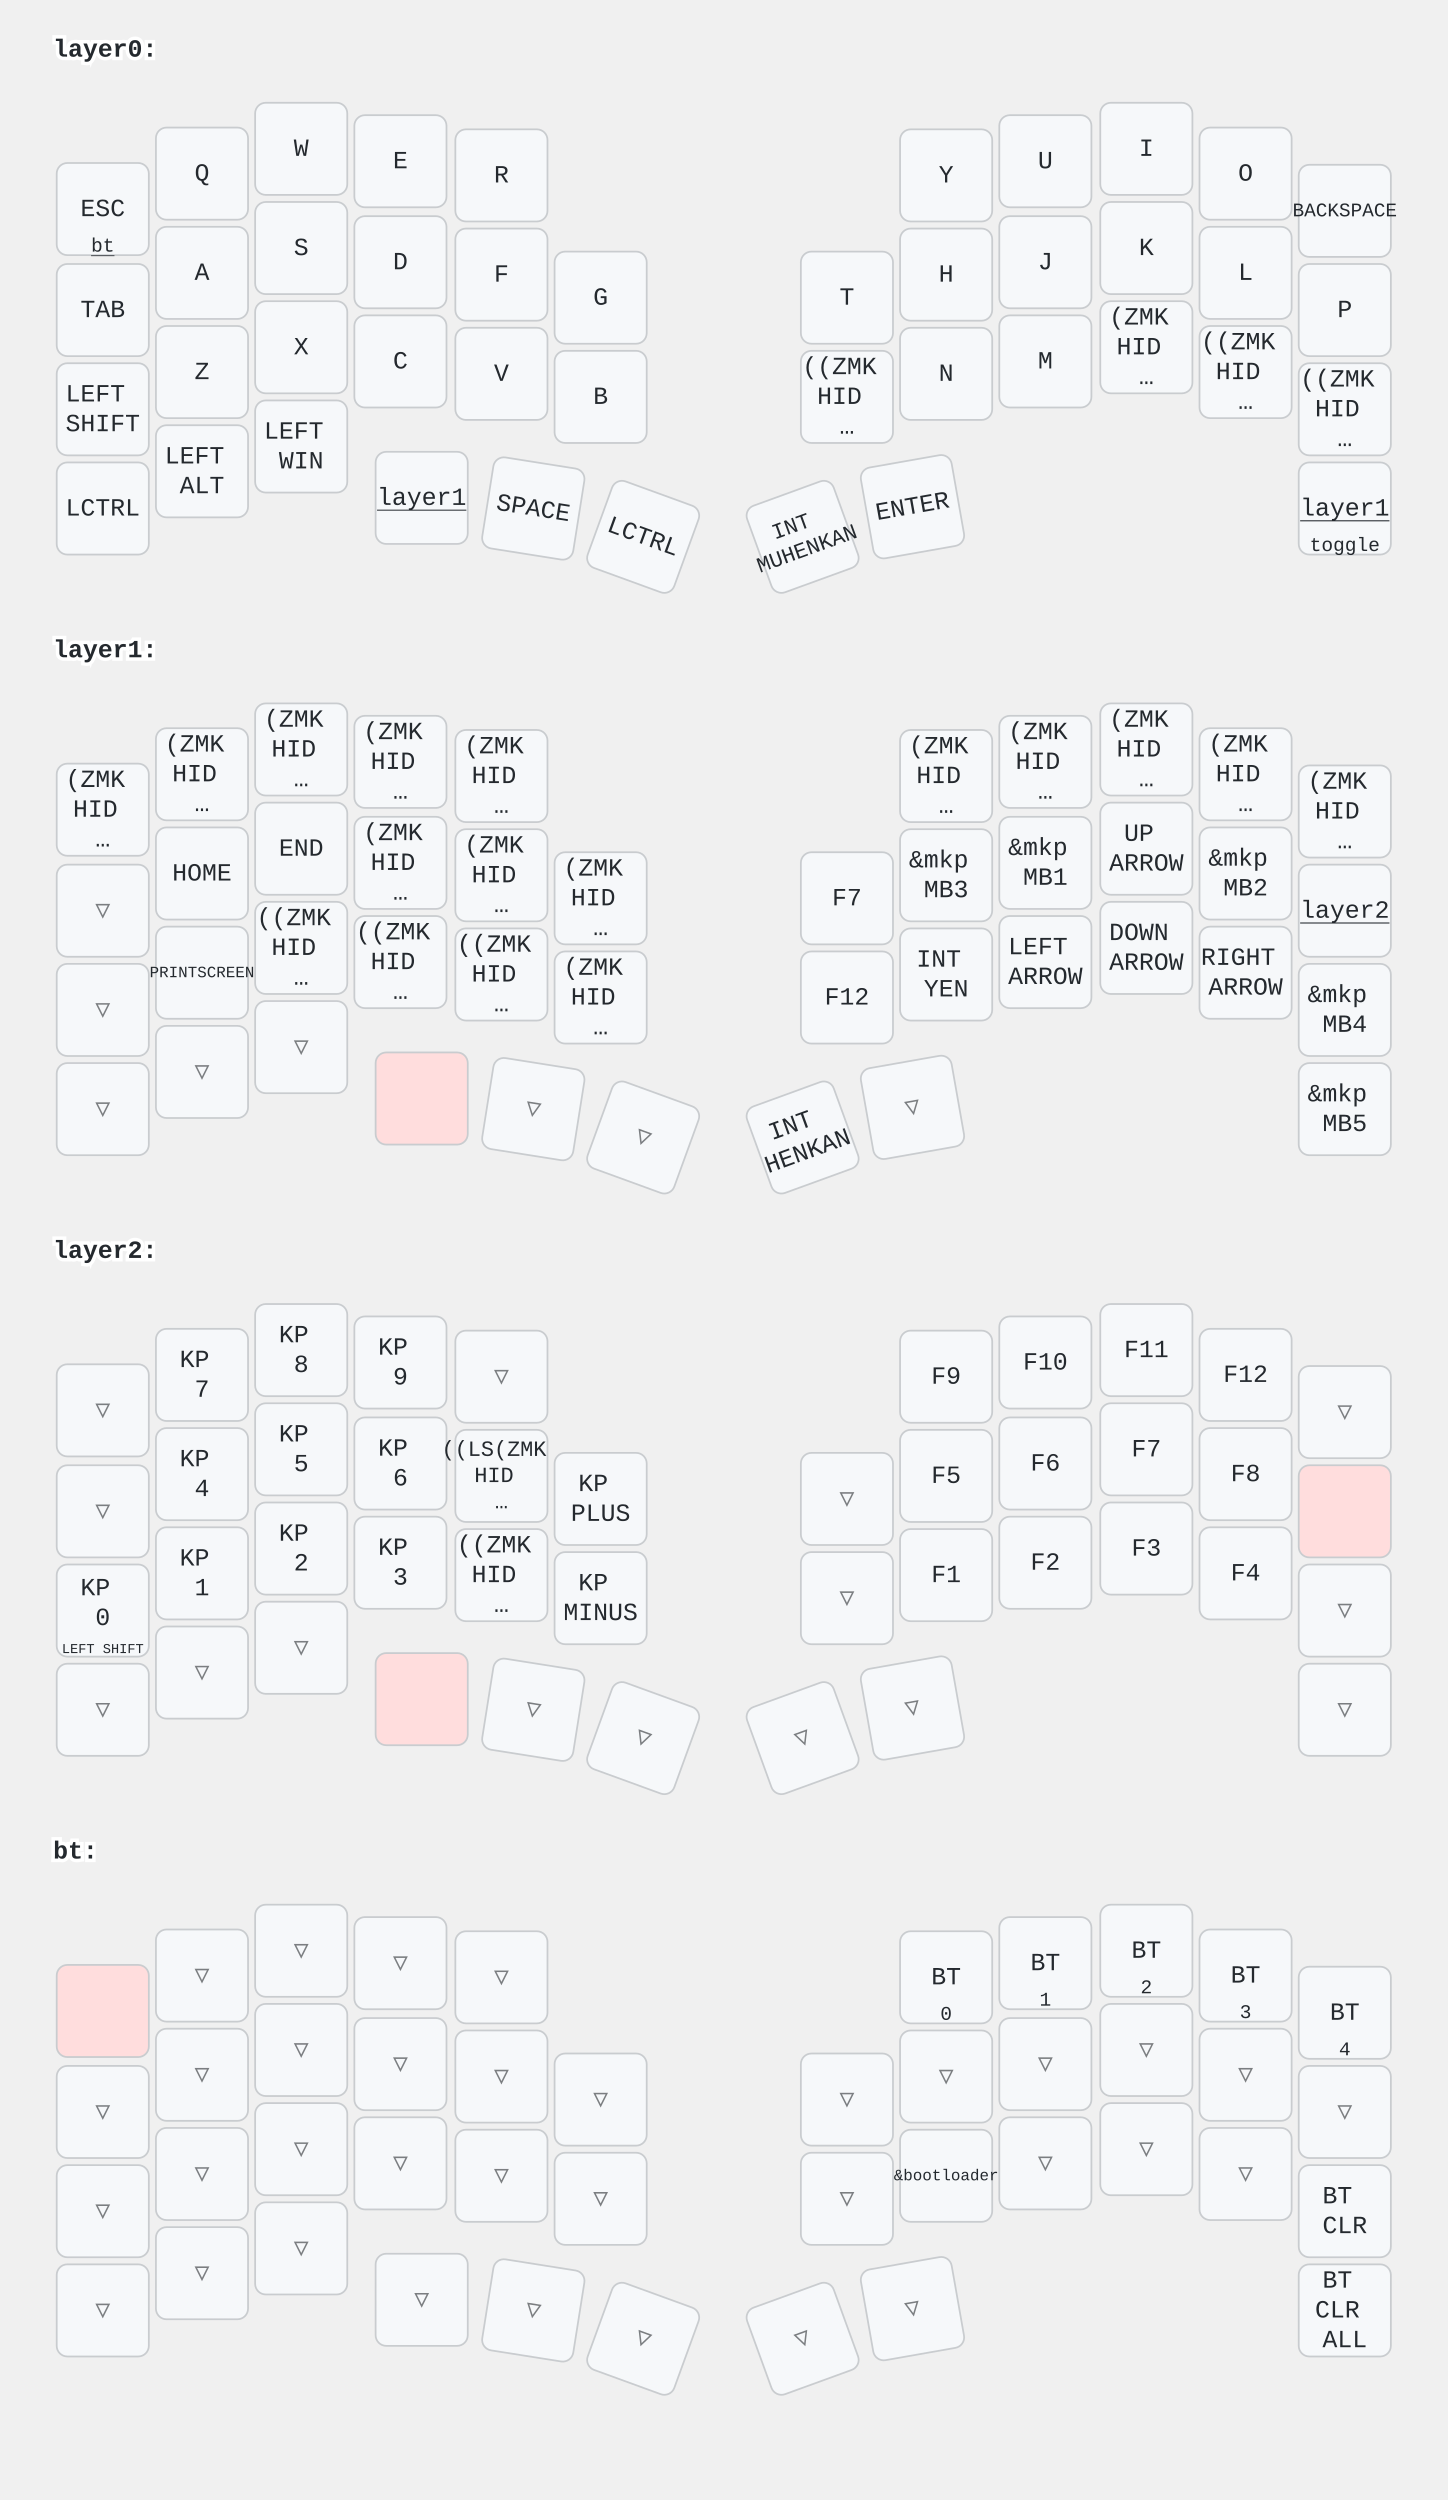
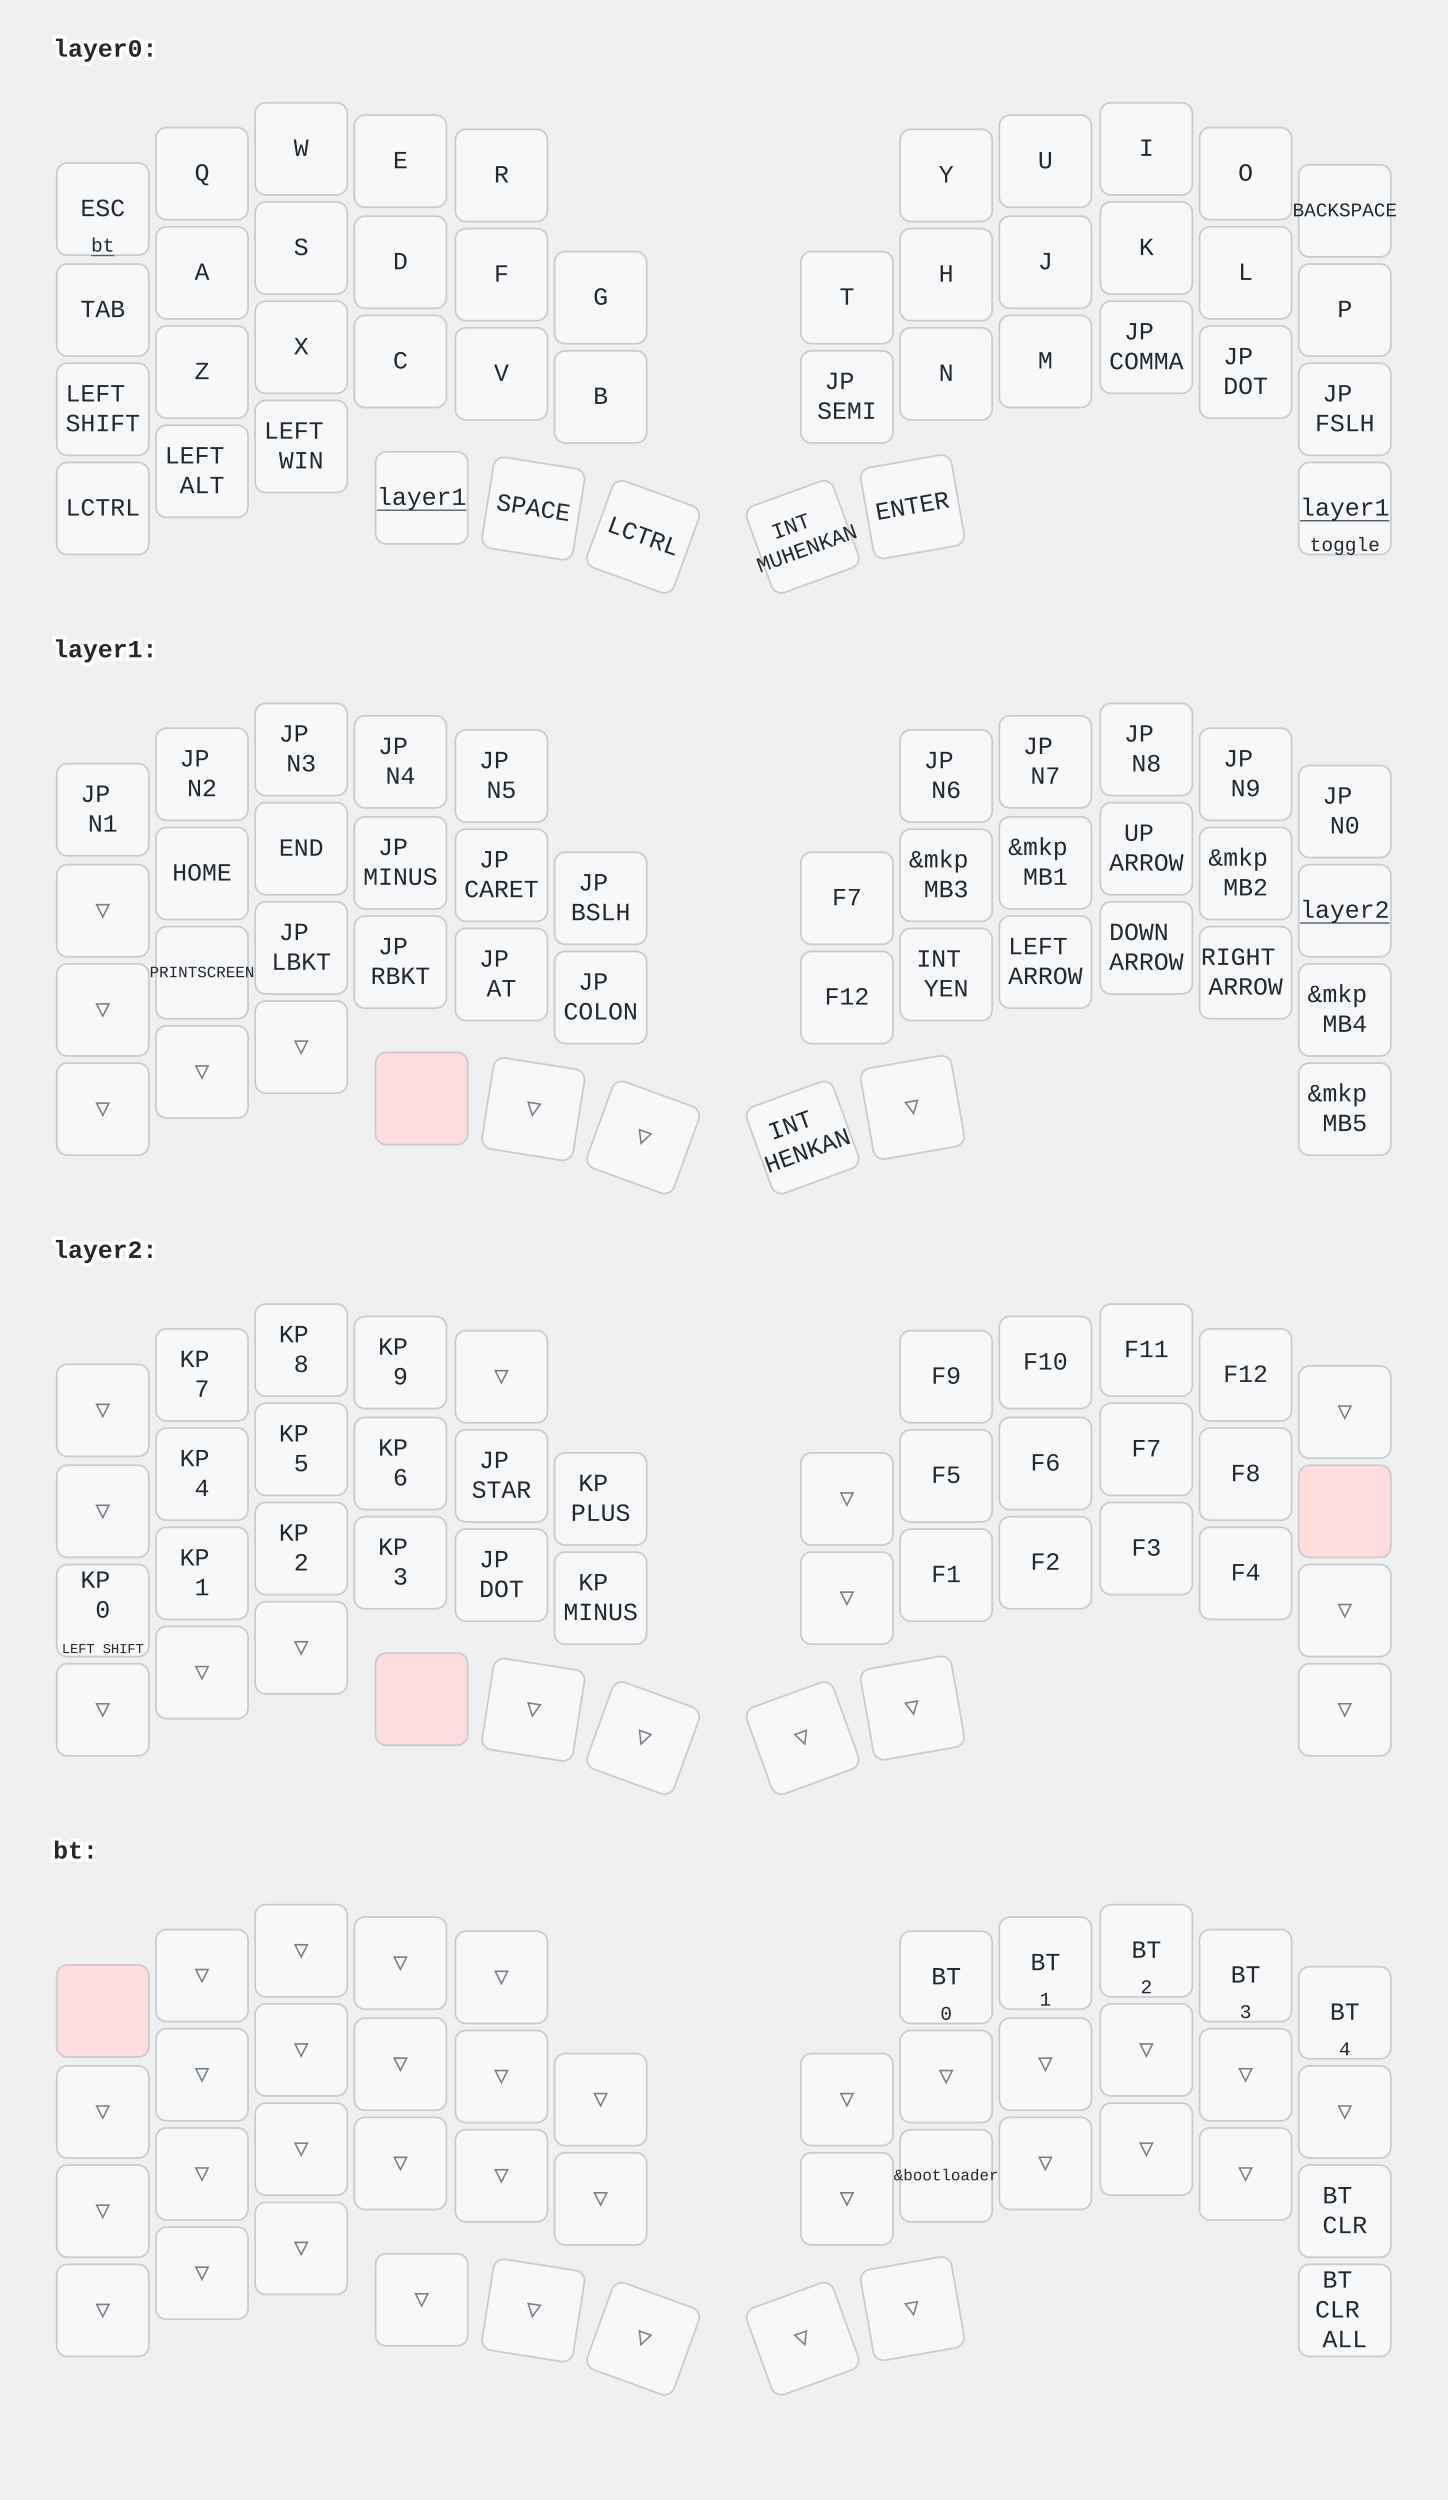
<svg xmlns="http://www.w3.org/2000/svg" width="817" height="1411" viewBox="0 0 817 1411" class="keymap">
  <style>/* inherit to force styles through use tags */
svg path {
    fill: inherit;
}

/* font and background color specifications */
svg.keymap {
    font-family: SFMono-Regular,Consolas,Liberation Mono,Menlo,monospace;
    font-size: 14px;
    font-kerning: normal;
    text-rendering: optimizeLegibility;
    fill: #24292e;
}

/* default key styling */
rect.key {
    fill: #f6f8fa;
}

rect.key, rect.combo {
    stroke: #c9cccf;
    stroke-width: 1;
}

/* default key side styling, only used is draw_key_sides is set */
rect.side {
    filter: brightness(90%);
}

/* color accent for combo boxes */
rect.combo, rect.combo-separate {
    fill: #cdf;
}

/* color accent for held keys */
rect.held, rect.combo.held {
    fill: #fdd;
}

/* color accent for ghost (optional) keys */
rect.ghost, rect.combo.ghost {
    stroke-dasharray: 4, 4;
    stroke-width: 2;
}

text {
    text-anchor: middle;
    dominant-baseline: middle;
}

/* styling for layer labels */
text.label {
    font-weight: bold;
    text-anchor: start;
    stroke: white;
    stroke-width: 4;
    paint-order: stroke;
}

/* styling for optional footer */
text.footer {
    text-anchor: end;
    dominant-baseline: auto;
    stroke: white;
    stroke-width: 4;
    paint-order: stroke;
}

/* styling for combo tap, and key non-tap label text */
- text.combo, text.hold, text.shifted, text.left, text.right, text.tl, text.tr, text.bl, text.br {
+ text.combo, text.hold, text.shifted, text.left, text.right {
    font-size: 11px;
}

- text.hold, text.bl, text.br {
+ text.hold {
    text-anchor: middle;
    dominant-baseline: auto;
}

- text.shifted, text.tl, text.tr {
+ text.shifted {
    text-anchor: middle;
    dominant-baseline: hanging;
}

- text.left, text.tl, text.bl {
+ text.left {
    text-anchor: start;
}

- text.right, text.tr, text.br {
+ text.right {
    text-anchor: end;
}

text.layer-activator {
    text-decoration: underline;
}

/* styling for hold/shifted label text in combo box */
text.combo.hold, text.combo.shifted, text.combo.left, text.combo.right {
    font-size: 8px;
}

/* lighter symbol for transparent keys */
text.trans {
    fill: #7b7e81;
}

/* styling for combo dendrons */
path.combo {
    stroke-width: 1;
    stroke: gray;
    fill: none;
}

/* Start Tabler Icons Cleanup */
/* cannot use height/width with glyphs */
.icon-tabler &gt; path {
    fill: inherit;
    stroke: inherit;
    stroke-width: 2;
}
/* hide tabler's default box */
.icon-tabler &gt; path[stroke="none"][fill="none"] {
    visibility: hidden;
}
/* End Tabler Icons Cleanup */
</style>
  <g transform="translate(30, 0)" class="layer-layer0">
    <text x="0" y="28" class="label" id="layer0">layer0:</text>
    <g transform="translate(0, 56)">
      <g transform="translate(28, 62)" class="key keypos-0">
        <rect rx="6" ry="6" x="-26" y="-26" width="52" height="52" class="key" />
        <text x="0" y="0" class="key tap">ESC</text>
        <a href="#bt">
          <text x="0" y="24" class="key hold layer-activator">bt</text>
        </a>
      </g>
      <g transform="translate(84, 42)" class="key keypos-1">
        <rect rx="6" ry="6" x="-26" y="-26" width="52" height="52" class="key" />
        <text x="0" y="0" class="key tap">Q</text>
      </g>
      <g transform="translate(140, 28)" class="key keypos-2">
        <rect rx="6" ry="6" x="-26" y="-26" width="52" height="52" class="key" />
        <text x="0" y="0" class="key tap">W</text>
      </g>
      <g transform="translate(196, 35)" class="key keypos-3">
        <rect rx="6" ry="6" x="-26" y="-26" width="52" height="52" class="key" />
        <text x="0" y="0" class="key tap">E</text>
      </g>
      <g transform="translate(253, 43)" class="key keypos-4">
        <rect rx="6" ry="6" x="-26" y="-26" width="52" height="52" class="key" />
        <text x="0" y="0" class="key tap">R</text>
      </g>
      <g transform="translate(504, 43)" class="key keypos-5">
        <rect rx="6" ry="6" x="-26" y="-26" width="52" height="52" class="key" />
        <text x="0" y="0" class="key tap">Y</text>
      </g>
      <g transform="translate(560, 35)" class="key keypos-6">
        <rect rx="6" ry="6" x="-26" y="-26" width="52" height="52" class="key" />
        <text x="0" y="0" class="key tap">U</text>
      </g>
      <g transform="translate(617, 28)" class="key keypos-7">
        <rect rx="6" ry="6" x="-26" y="-26" width="52" height="52" class="key" />
        <text x="0" y="0" class="key tap">I</text>
      </g>
      <g transform="translate(673, 42)" class="key keypos-8">
        <rect rx="6" ry="6" x="-26" y="-26" width="52" height="52" class="key" />
        <text x="0" y="0" class="key tap">O</text>
      </g>
      <g transform="translate(729, 63)" class="key keypos-9">
        <rect rx="6" ry="6" x="-26" y="-26" width="52" height="52" class="key" />
        <text x="0" y="0" class="key tap">
          <tspan style="font-size: 78%">BACKSPACE</tspan>
        </text>
      </g>
      <g transform="translate(28, 119)" class="key keypos-10">
        <rect rx="6" ry="6" x="-26" y="-26" width="52" height="52" class="key" />
        <text x="0" y="0" class="key tap">TAB</text>
      </g>
      <g transform="translate(84, 98)" class="key keypos-11">
        <rect rx="6" ry="6" x="-26" y="-26" width="52" height="52" class="key" />
        <text x="0" y="0" class="key tap">A</text>
      </g>
      <g transform="translate(140, 84)" class="key keypos-12">
        <rect rx="6" ry="6" x="-26" y="-26" width="52" height="52" class="key" />
        <text x="0" y="0" class="key tap">S</text>
      </g>
      <g transform="translate(196, 92)" class="key keypos-13">
        <rect rx="6" ry="6" x="-26" y="-26" width="52" height="52" class="key" />
        <text x="0" y="0" class="key tap">D</text>
      </g>
      <g transform="translate(253, 99)" class="key keypos-14">
        <rect rx="6" ry="6" x="-26" y="-26" width="52" height="52" class="key" />
        <text x="0" y="0" class="key tap">F</text>
      </g>
      <g transform="translate(309, 112)" class="key keypos-15">
        <rect rx="6" ry="6" x="-26" y="-26" width="52" height="52" class="key" />
        <text x="0" y="0" class="key tap">G</text>
      </g>
      <g transform="translate(448, 112)" class="key keypos-16">
        <rect rx="6" ry="6" x="-26" y="-26" width="52" height="52" class="key" />
        <text x="0" y="0" class="key tap">T</text>
      </g>
      <g transform="translate(504, 99)" class="key keypos-17">
        <rect rx="6" ry="6" x="-26" y="-26" width="52" height="52" class="key" />
        <text x="0" y="0" class="key tap">H</text>
      </g>
      <g transform="translate(560, 92)" class="key keypos-18">
        <rect rx="6" ry="6" x="-26" y="-26" width="52" height="52" class="key" />
        <text x="0" y="0" class="key tap">J</text>
      </g>
      <g transform="translate(617, 84)" class="key keypos-19">
        <rect rx="6" ry="6" x="-26" y="-26" width="52" height="52" class="key" />
        <text x="0" y="0" class="key tap">K</text>
      </g>
      <g transform="translate(673, 98)" class="key keypos-20">
        <rect rx="6" ry="6" x="-26" y="-26" width="52" height="52" class="key" />
        <text x="0" y="0" class="key tap">L</text>
      </g>
      <g transform="translate(729, 119)" class="key keypos-21">
        <rect rx="6" ry="6" x="-26" y="-26" width="52" height="52" class="key" />
        <text x="0" y="0" class="key tap">P</text>
      </g>
      <g transform="translate(28, 175)" class="key keypos-22">
        <rect rx="6" ry="6" x="-26" y="-26" width="52" height="52" class="key" />
        <text x="0" y="0" class="key tap">
          <tspan x="0" dy="-0.6em">LEFT</tspan>
          <tspan x="0" dy="1.2em">SHIFT</tspan>
        </text>
      </g>
      <g transform="translate(84, 154)" class="key keypos-23">
        <rect rx="6" ry="6" x="-26" y="-26" width="52" height="52" class="key" />
        <text x="0" y="0" class="key tap">Z</text>
      </g>
      <g transform="translate(140, 140)" class="key keypos-24">
        <rect rx="6" ry="6" x="-26" y="-26" width="52" height="52" class="key" />
        <text x="0" y="0" class="key tap">X</text>
      </g>
      <g transform="translate(196, 148)" class="key keypos-25">
        <rect rx="6" ry="6" x="-26" y="-26" width="52" height="52" class="key" />
        <text x="0" y="0" class="key tap">C</text>
      </g>
      <g transform="translate(253, 155)" class="key keypos-26">
        <rect rx="6" ry="6" x="-26" y="-26" width="52" height="52" class="key" />
        <text x="0" y="0" class="key tap">V</text>
      </g>
      <g transform="translate(309, 168)" class="key keypos-27">
        <rect rx="6" ry="6" x="-26" y="-26" width="52" height="52" class="key" />
        <text x="0" y="0" class="key tap">B</text>
      </g>
      <g transform="translate(448, 168)" class="key keypos-28">
        <rect rx="6" ry="6" x="-26" y="-26" width="52" height="52" class="key" />
        <text x="0" y="0" class="key tap">
-           <tspan x="0" dy="-1.2em">((ZMK</tspan>
-           <tspan x="0" dy="1.2em">HID</tspan>
-           <tspan x="0" dy="1.2em">…</tspan>
+           <tspan x="0" dy="-0.6em">JP</tspan>
+           <tspan x="0" dy="1.2em">SEMI</tspan>
        </text>
      </g>
      <g transform="translate(504, 155)" class="key keypos-29">
        <rect rx="6" ry="6" x="-26" y="-26" width="52" height="52" class="key" />
        <text x="0" y="0" class="key tap">N</text>
      </g>
      <g transform="translate(560, 148)" class="key keypos-30">
        <rect rx="6" ry="6" x="-26" y="-26" width="52" height="52" class="key" />
        <text x="0" y="0" class="key tap">M</text>
      </g>
      <g transform="translate(617, 140)" class="key keypos-31">
        <rect rx="6" ry="6" x="-26" y="-26" width="52" height="52" class="key" />
        <text x="0" y="0" class="key tap">
-           <tspan x="0" dy="-1.2em">(ZMK</tspan>
-           <tspan x="0" dy="1.2em">HID</tspan>
-           <tspan x="0" dy="1.2em">…</tspan>
+           <tspan x="0" dy="-0.6em">JP</tspan>
+           <tspan x="0" dy="1.2em">COMMA</tspan>
        </text>
      </g>
      <g transform="translate(673, 154)" class="key keypos-32">
        <rect rx="6" ry="6" x="-26" y="-26" width="52" height="52" class="key" />
        <text x="0" y="0" class="key tap">
-           <tspan x="0" dy="-1.2em">((ZMK</tspan>
-           <tspan x="0" dy="1.2em">HID</tspan>
-           <tspan x="0" dy="1.2em">…</tspan>
+           <tspan x="0" dy="-0.6em">JP</tspan>
+           <tspan x="0" dy="1.2em">DOT</tspan>
        </text>
      </g>
      <g transform="translate(729, 175)" class="key keypos-33">
        <rect rx="6" ry="6" x="-26" y="-26" width="52" height="52" class="key" />
        <text x="0" y="0" class="key tap">
-           <tspan x="0" dy="-1.2em">((ZMK</tspan>
-           <tspan x="0" dy="1.2em">HID</tspan>
-           <tspan x="0" dy="1.2em">…</tspan>
+           <tspan x="0" dy="-0.6em">JP</tspan>
+           <tspan x="0" dy="1.2em">FSLH</tspan>
        </text>
      </g>
      <g transform="translate(28, 231)" class="key keypos-34">
        <rect rx="6" ry="6" x="-26" y="-26" width="52" height="52" class="key" />
        <text x="0" y="0" class="key tap">LCTRL</text>
      </g>
      <g transform="translate(84, 210)" class="key keypos-35">
        <rect rx="6" ry="6" x="-26" y="-26" width="52" height="52" class="key" />
        <text x="0" y="0" class="key tap">
          <tspan x="0" dy="-0.6em">LEFT</tspan>
          <tspan x="0" dy="1.2em">ALT</tspan>
        </text>
      </g>
      <g transform="translate(140, 196)" class="key keypos-36">
        <rect rx="6" ry="6" x="-26" y="-26" width="52" height="52" class="key" />
        <text x="0" y="0" class="key tap">
          <tspan x="0" dy="-0.6em">LEFT</tspan>
          <tspan x="0" dy="1.2em">WIN</tspan>
        </text>
      </g>
      <g transform="translate(208, 225)" class="key keypos-37">
        <rect rx="6" ry="6" x="-26" y="-26" width="52" height="52" class="key" />
        <a href="#layer1">
          <text x="0" y="0" class="key tap layer-activator">layer1</text>
        </a>
      </g>
      <g transform="translate(271, 231) rotate(9.0)" class="key keypos-38">
        <rect rx="6" ry="6" x="-26" y="-26" width="52" height="52" class="key" />
        <text x="0" y="0" class="key tap">SPACE</text>
      </g>
      <g transform="translate(333, 247) rotate(20.0)" class="key keypos-39">
        <rect rx="6" ry="6" x="-26" y="-26" width="52" height="52" class="key" />
        <text x="0" y="0" class="key tap">LCTRL</text>
      </g>
      <g transform="translate(423, 247) rotate(-20.0)" class="key keypos-40">
        <rect rx="6" ry="6" x="-26" y="-26" width="52" height="52" class="key" />
        <text x="0" y="0" class="key tap">
          <tspan x="0" dy="-0.6em" style="font-size: 88%">INT</tspan>
          <tspan x="0" dy="1.2em" style="font-size: 88%">MUHENKAN</tspan>
        </text>
      </g>
      <g transform="translate(485, 230) rotate(-10.0)" class="key keypos-41">
        <rect rx="6" ry="6" x="-26" y="-26" width="52" height="52" class="key" />
        <text x="0" y="0" class="key tap">ENTER</text>
      </g>
      <g transform="translate(729, 231)" class="key keypos-42">
        <rect rx="6" ry="6" x="-26" y="-26" width="52" height="52" class="key" />
        <a href="#layer1">
          <text x="0" y="0" class="key tap layer-activator">layer1</text>
        </a>
        <text x="0" y="24" class="key hold">toggle</text>
      </g>
    </g>
  </g>
  <g transform="translate(30, 339)" class="layer-layer1">
    <text x="0" y="28" class="label" id="layer1">layer1:</text>
    <g transform="translate(0, 56)">
      <g transform="translate(28, 62)" class="key keypos-0">
        <rect rx="6" ry="6" x="-26" y="-26" width="52" height="52" class="key" />
        <text x="0" y="0" class="key tap">
-           <tspan x="0" dy="-1.2em">(ZMK</tspan>
-           <tspan x="0" dy="1.2em">HID</tspan>
-           <tspan x="0" dy="1.2em">…</tspan>
+           <tspan x="0" dy="-0.6em">JP</tspan>
+           <tspan x="0" dy="1.2em">N1</tspan>
        </text>
      </g>
      <g transform="translate(84, 42)" class="key keypos-1">
        <rect rx="6" ry="6" x="-26" y="-26" width="52" height="52" class="key" />
        <text x="0" y="0" class="key tap">
-           <tspan x="0" dy="-1.2em">(ZMK</tspan>
-           <tspan x="0" dy="1.2em">HID</tspan>
-           <tspan x="0" dy="1.2em">…</tspan>
+           <tspan x="0" dy="-0.6em">JP</tspan>
+           <tspan x="0" dy="1.2em">N2</tspan>
        </text>
      </g>
      <g transform="translate(140, 28)" class="key keypos-2">
        <rect rx="6" ry="6" x="-26" y="-26" width="52" height="52" class="key" />
        <text x="0" y="0" class="key tap">
-           <tspan x="0" dy="-1.2em">(ZMK</tspan>
-           <tspan x="0" dy="1.2em">HID</tspan>
-           <tspan x="0" dy="1.2em">…</tspan>
+           <tspan x="0" dy="-0.6em">JP</tspan>
+           <tspan x="0" dy="1.2em">N3</tspan>
        </text>
      </g>
      <g transform="translate(196, 35)" class="key keypos-3">
        <rect rx="6" ry="6" x="-26" y="-26" width="52" height="52" class="key" />
        <text x="0" y="0" class="key tap">
-           <tspan x="0" dy="-1.2em">(ZMK</tspan>
-           <tspan x="0" dy="1.2em">HID</tspan>
-           <tspan x="0" dy="1.2em">…</tspan>
+           <tspan x="0" dy="-0.6em">JP</tspan>
+           <tspan x="0" dy="1.2em">N4</tspan>
        </text>
      </g>
      <g transform="translate(253, 43)" class="key keypos-4">
        <rect rx="6" ry="6" x="-26" y="-26" width="52" height="52" class="key" />
        <text x="0" y="0" class="key tap">
-           <tspan x="0" dy="-1.2em">(ZMK</tspan>
-           <tspan x="0" dy="1.2em">HID</tspan>
-           <tspan x="0" dy="1.2em">…</tspan>
+           <tspan x="0" dy="-0.6em">JP</tspan>
+           <tspan x="0" dy="1.2em">N5</tspan>
        </text>
      </g>
      <g transform="translate(504, 43)" class="key keypos-5">
        <rect rx="6" ry="6" x="-26" y="-26" width="52" height="52" class="key" />
        <text x="0" y="0" class="key tap">
-           <tspan x="0" dy="-1.2em">(ZMK</tspan>
-           <tspan x="0" dy="1.2em">HID</tspan>
-           <tspan x="0" dy="1.2em">…</tspan>
+           <tspan x="0" dy="-0.6em">JP</tspan>
+           <tspan x="0" dy="1.2em">N6</tspan>
        </text>
      </g>
      <g transform="translate(560, 35)" class="key keypos-6">
        <rect rx="6" ry="6" x="-26" y="-26" width="52" height="52" class="key" />
        <text x="0" y="0" class="key tap">
-           <tspan x="0" dy="-1.2em">(ZMK</tspan>
-           <tspan x="0" dy="1.2em">HID</tspan>
-           <tspan x="0" dy="1.2em">…</tspan>
+           <tspan x="0" dy="-0.6em">JP</tspan>
+           <tspan x="0" dy="1.2em">N7</tspan>
        </text>
      </g>
      <g transform="translate(617, 28)" class="key keypos-7">
        <rect rx="6" ry="6" x="-26" y="-26" width="52" height="52" class="key" />
        <text x="0" y="0" class="key tap">
-           <tspan x="0" dy="-1.2em">(ZMK</tspan>
-           <tspan x="0" dy="1.2em">HID</tspan>
-           <tspan x="0" dy="1.2em">…</tspan>
+           <tspan x="0" dy="-0.6em">JP</tspan>
+           <tspan x="0" dy="1.2em">N8</tspan>
        </text>
      </g>
      <g transform="translate(673, 42)" class="key keypos-8">
        <rect rx="6" ry="6" x="-26" y="-26" width="52" height="52" class="key" />
        <text x="0" y="0" class="key tap">
-           <tspan x="0" dy="-1.2em">(ZMK</tspan>
-           <tspan x="0" dy="1.2em">HID</tspan>
-           <tspan x="0" dy="1.2em">…</tspan>
+           <tspan x="0" dy="-0.6em">JP</tspan>
+           <tspan x="0" dy="1.2em">N9</tspan>
        </text>
      </g>
      <g transform="translate(729, 63)" class="key keypos-9">
        <rect rx="6" ry="6" x="-26" y="-26" width="52" height="52" class="key" />
        <text x="0" y="0" class="key tap">
-           <tspan x="0" dy="-1.2em">(ZMK</tspan>
-           <tspan x="0" dy="1.2em">HID</tspan>
-           <tspan x="0" dy="1.2em">…</tspan>
+           <tspan x="0" dy="-0.6em">JP</tspan>
+           <tspan x="0" dy="1.2em">N0</tspan>
        </text>
      </g>
      <g transform="translate(28, 119)" class="key trans keypos-10">
        <rect rx="6" ry="6" x="-26" y="-26" width="52" height="52" class="key trans" />
        <text x="0" y="0" class="key trans tap">▽</text>
      </g>
      <g transform="translate(84, 98)" class="key keypos-11">
        <rect rx="6" ry="6" x="-26" y="-26" width="52" height="52" class="key" />
        <text x="0" y="0" class="key tap">HOME</text>
      </g>
      <g transform="translate(140, 84)" class="key keypos-12">
        <rect rx="6" ry="6" x="-26" y="-26" width="52" height="52" class="key" />
        <text x="0" y="0" class="key tap">END</text>
      </g>
      <g transform="translate(196, 92)" class="key keypos-13">
        <rect rx="6" ry="6" x="-26" y="-26" width="52" height="52" class="key" />
        <text x="0" y="0" class="key tap">
-           <tspan x="0" dy="-1.2em">(ZMK</tspan>
-           <tspan x="0" dy="1.2em">HID</tspan>
-           <tspan x="0" dy="1.2em">…</tspan>
+           <tspan x="0" dy="-0.6em">JP</tspan>
+           <tspan x="0" dy="1.2em">MINUS</tspan>
        </text>
      </g>
      <g transform="translate(253, 99)" class="key keypos-14">
        <rect rx="6" ry="6" x="-26" y="-26" width="52" height="52" class="key" />
        <text x="0" y="0" class="key tap">
-           <tspan x="0" dy="-1.2em">(ZMK</tspan>
-           <tspan x="0" dy="1.2em">HID</tspan>
-           <tspan x="0" dy="1.2em">…</tspan>
+           <tspan x="0" dy="-0.6em">JP</tspan>
+           <tspan x="0" dy="1.2em">CARET</tspan>
        </text>
      </g>
      <g transform="translate(309, 112)" class="key keypos-15">
        <rect rx="6" ry="6" x="-26" y="-26" width="52" height="52" class="key" />
        <text x="0" y="0" class="key tap">
-           <tspan x="0" dy="-1.2em">(ZMK</tspan>
-           <tspan x="0" dy="1.2em">HID</tspan>
-           <tspan x="0" dy="1.2em">…</tspan>
+           <tspan x="0" dy="-0.6em">JP</tspan>
+           <tspan x="0" dy="1.2em">BSLH</tspan>
        </text>
      </g>
      <g transform="translate(448, 112)" class="key keypos-16">
        <rect rx="6" ry="6" x="-26" y="-26" width="52" height="52" class="key" />
        <text x="0" y="0" class="key tap">F7</text>
      </g>
      <g transform="translate(504, 99)" class="key keypos-17">
        <rect rx="6" ry="6" x="-26" y="-26" width="52" height="52" class="key" />
        <text x="0" y="0" class="key tap">
          <tspan x="0" dy="-0.6em">&amp;mkp</tspan>
          <tspan x="0" dy="1.2em">MB3</tspan>
        </text>
      </g>
      <g transform="translate(560, 92)" class="key keypos-18">
        <rect rx="6" ry="6" x="-26" y="-26" width="52" height="52" class="key" />
        <text x="0" y="0" class="key tap">
          <tspan x="0" dy="-0.6em">&amp;mkp</tspan>
          <tspan x="0" dy="1.2em">MB1</tspan>
        </text>
      </g>
      <g transform="translate(617, 84)" class="key keypos-19">
        <rect rx="6" ry="6" x="-26" y="-26" width="52" height="52" class="key" />
        <text x="0" y="0" class="key tap">
          <tspan x="0" dy="-0.6em">UP</tspan>
          <tspan x="0" dy="1.2em">ARROW</tspan>
        </text>
      </g>
      <g transform="translate(673, 98)" class="key keypos-20">
        <rect rx="6" ry="6" x="-26" y="-26" width="52" height="52" class="key" />
        <text x="0" y="0" class="key tap">
          <tspan x="0" dy="-0.6em">&amp;mkp</tspan>
          <tspan x="0" dy="1.2em">MB2</tspan>
        </text>
      </g>
      <g transform="translate(729, 119)" class="key keypos-21">
        <rect rx="6" ry="6" x="-26" y="-26" width="52" height="52" class="key" />
        <a href="#layer2">
          <text x="0" y="0" class="key tap layer-activator">layer2</text>
        </a>
      </g>
      <g transform="translate(28, 175)" class="key trans keypos-22">
        <rect rx="6" ry="6" x="-26" y="-26" width="52" height="52" class="key trans" />
        <text x="0" y="0" class="key trans tap">▽</text>
      </g>
      <g transform="translate(84, 154)" class="key keypos-23">
        <rect rx="6" ry="6" x="-26" y="-26" width="52" height="52" class="key" />
        <text x="0" y="0" class="key tap">
          <tspan style="font-size: 64%">PRINTSCREEN</tspan>
        </text>
      </g>
      <g transform="translate(140, 140)" class="key keypos-24">
        <rect rx="6" ry="6" x="-26" y="-26" width="52" height="52" class="key" />
        <text x="0" y="0" class="key tap">
-           <tspan x="0" dy="-1.2em">((ZMK</tspan>
-           <tspan x="0" dy="1.2em">HID</tspan>
-           <tspan x="0" dy="1.2em">…</tspan>
+           <tspan x="0" dy="-0.6em">JP</tspan>
+           <tspan x="0" dy="1.2em">LBKT</tspan>
        </text>
      </g>
      <g transform="translate(196, 148)" class="key keypos-25">
        <rect rx="6" ry="6" x="-26" y="-26" width="52" height="52" class="key" />
        <text x="0" y="0" class="key tap">
-           <tspan x="0" dy="-1.2em">((ZMK</tspan>
-           <tspan x="0" dy="1.2em">HID</tspan>
-           <tspan x="0" dy="1.2em">…</tspan>
+           <tspan x="0" dy="-0.6em">JP</tspan>
+           <tspan x="0" dy="1.2em">RBKT</tspan>
        </text>
      </g>
      <g transform="translate(253, 155)" class="key keypos-26">
        <rect rx="6" ry="6" x="-26" y="-26" width="52" height="52" class="key" />
        <text x="0" y="0" class="key tap">
-           <tspan x="0" dy="-1.2em">((ZMK</tspan>
-           <tspan x="0" dy="1.2em">HID</tspan>
-           <tspan x="0" dy="1.2em">…</tspan>
+           <tspan x="0" dy="-0.6em">JP</tspan>
+           <tspan x="0" dy="1.2em">AT</tspan>
        </text>
      </g>
      <g transform="translate(309, 168)" class="key keypos-27">
        <rect rx="6" ry="6" x="-26" y="-26" width="52" height="52" class="key" />
        <text x="0" y="0" class="key tap">
-           <tspan x="0" dy="-1.2em">(ZMK</tspan>
-           <tspan x="0" dy="1.2em">HID</tspan>
-           <tspan x="0" dy="1.2em">…</tspan>
+           <tspan x="0" dy="-0.6em">JP</tspan>
+           <tspan x="0" dy="1.2em">COLON</tspan>
        </text>
      </g>
      <g transform="translate(448, 168)" class="key keypos-28">
        <rect rx="6" ry="6" x="-26" y="-26" width="52" height="52" class="key" />
        <text x="0" y="0" class="key tap">F12</text>
      </g>
      <g transform="translate(504, 155)" class="key keypos-29">
        <rect rx="6" ry="6" x="-26" y="-26" width="52" height="52" class="key" />
        <text x="0" y="0" class="key tap">
          <tspan x="0" dy="-0.6em">INT</tspan>
          <tspan x="0" dy="1.2em">YEN</tspan>
        </text>
      </g>
      <g transform="translate(560, 148)" class="key keypos-30">
        <rect rx="6" ry="6" x="-26" y="-26" width="52" height="52" class="key" />
        <text x="0" y="0" class="key tap">
          <tspan x="0" dy="-0.6em">LEFT</tspan>
          <tspan x="0" dy="1.2em">ARROW</tspan>
        </text>
      </g>
      <g transform="translate(617, 140)" class="key keypos-31">
        <rect rx="6" ry="6" x="-26" y="-26" width="52" height="52" class="key" />
        <text x="0" y="0" class="key tap">
          <tspan x="0" dy="-0.6em">DOWN</tspan>
          <tspan x="0" dy="1.2em">ARROW</tspan>
        </text>
      </g>
      <g transform="translate(673, 154)" class="key keypos-32">
        <rect rx="6" ry="6" x="-26" y="-26" width="52" height="52" class="key" />
        <text x="0" y="0" class="key tap">
          <tspan x="0" dy="-0.6em">RIGHT</tspan>
          <tspan x="0" dy="1.2em">ARROW</tspan>
        </text>
      </g>
      <g transform="translate(729, 175)" class="key keypos-33">
        <rect rx="6" ry="6" x="-26" y="-26" width="52" height="52" class="key" />
        <text x="0" y="0" class="key tap">
          <tspan x="0" dy="-0.6em">&amp;mkp</tspan>
          <tspan x="0" dy="1.2em">MB4</tspan>
        </text>
      </g>
      <g transform="translate(28, 231)" class="key trans keypos-34">
        <rect rx="6" ry="6" x="-26" y="-26" width="52" height="52" class="key trans" />
        <text x="0" y="0" class="key trans tap">▽</text>
      </g>
      <g transform="translate(84, 210)" class="key trans keypos-35">
        <rect rx="6" ry="6" x="-26" y="-26" width="52" height="52" class="key trans" />
        <text x="0" y="0" class="key trans tap">▽</text>
      </g>
      <g transform="translate(140, 196)" class="key trans keypos-36">
        <rect rx="6" ry="6" x="-26" y="-26" width="52" height="52" class="key trans" />
        <text x="0" y="0" class="key trans tap">▽</text>
      </g>
      <g transform="translate(208, 225)" class="key held keypos-37">
        <rect rx="6" ry="6" x="-26" y="-26" width="52" height="52" class="key held" />
      </g>
      <g transform="translate(271, 231) rotate(9.0)" class="key trans keypos-38">
        <rect rx="6" ry="6" x="-26" y="-26" width="52" height="52" class="key trans" />
        <text x="0" y="0" class="key trans tap">▽</text>
      </g>
      <g transform="translate(333, 247) rotate(20.0)" class="key trans keypos-39">
        <rect rx="6" ry="6" x="-26" y="-26" width="52" height="52" class="key trans" />
        <text x="0" y="0" class="key trans tap">▽</text>
      </g>
      <g transform="translate(423, 247) rotate(-20.0)" class="key keypos-40">
        <rect rx="6" ry="6" x="-26" y="-26" width="52" height="52" class="key" />
        <text x="0" y="0" class="key tap">
          <tspan x="0" dy="-0.6em">INT</tspan>
          <tspan x="0" dy="1.2em">HENKAN</tspan>
        </text>
      </g>
      <g transform="translate(485, 230) rotate(-10.0)" class="key trans keypos-41">
        <rect rx="6" ry="6" x="-26" y="-26" width="52" height="52" class="key trans" />
        <text x="0" y="0" class="key trans tap">▽</text>
      </g>
      <g transform="translate(729, 231)" class="key keypos-42">
        <rect rx="6" ry="6" x="-26" y="-26" width="52" height="52" class="key" />
        <text x="0" y="0" class="key tap">
          <tspan x="0" dy="-0.6em">&amp;mkp</tspan>
          <tspan x="0" dy="1.2em">MB5</tspan>
        </text>
      </g>
    </g>
  </g>
  <g transform="translate(30, 678)" class="layer-layer2">
    <text x="0" y="28" class="label" id="layer2">layer2:</text>
    <g transform="translate(0, 56)">
      <g transform="translate(28, 62)" class="key trans keypos-0">
        <rect rx="6" ry="6" x="-26" y="-26" width="52" height="52" class="key trans" />
        <text x="0" y="0" class="key trans tap">▽</text>
      </g>
      <g transform="translate(84, 42)" class="key keypos-1">
        <rect rx="6" ry="6" x="-26" y="-26" width="52" height="52" class="key" />
        <text x="0" y="0" class="key tap">
          <tspan x="0" dy="-0.6em">KP</tspan>
          <tspan x="0" dy="1.2em">7</tspan>
        </text>
      </g>
      <g transform="translate(140, 28)" class="key keypos-2">
        <rect rx="6" ry="6" x="-26" y="-26" width="52" height="52" class="key" />
        <text x="0" y="0" class="key tap">
          <tspan x="0" dy="-0.6em">KP</tspan>
          <tspan x="0" dy="1.2em">8</tspan>
        </text>
      </g>
      <g transform="translate(196, 35)" class="key keypos-3">
        <rect rx="6" ry="6" x="-26" y="-26" width="52" height="52" class="key" />
        <text x="0" y="0" class="key tap">
          <tspan x="0" dy="-0.6em">KP</tspan>
          <tspan x="0" dy="1.2em">9</tspan>
        </text>
      </g>
      <g transform="translate(253, 43)" class="key trans keypos-4">
        <rect rx="6" ry="6" x="-26" y="-26" width="52" height="52" class="key trans" />
        <text x="0" y="0" class="key trans tap">▽</text>
      </g>
      <g transform="translate(504, 43)" class="key keypos-5">
        <rect rx="6" ry="6" x="-26" y="-26" width="52" height="52" class="key" />
        <text x="0" y="0" class="key tap">F9</text>
      </g>
      <g transform="translate(560, 35)" class="key keypos-6">
        <rect rx="6" ry="6" x="-26" y="-26" width="52" height="52" class="key" />
        <text x="0" y="0" class="key tap">F10</text>
      </g>
      <g transform="translate(617, 28)" class="key keypos-7">
        <rect rx="6" ry="6" x="-26" y="-26" width="52" height="52" class="key" />
        <text x="0" y="0" class="key tap">F11</text>
      </g>
      <g transform="translate(673, 42)" class="key keypos-8">
        <rect rx="6" ry="6" x="-26" y="-26" width="52" height="52" class="key" />
        <text x="0" y="0" class="key tap">F12</text>
      </g>
      <g transform="translate(729, 63)" class="key trans keypos-9">
        <rect rx="6" ry="6" x="-26" y="-26" width="52" height="52" class="key trans" />
        <text x="0" y="0" class="key trans tap">▽</text>
      </g>
      <g transform="translate(28, 119)" class="key trans keypos-10">
        <rect rx="6" ry="6" x="-26" y="-26" width="52" height="52" class="key trans" />
        <text x="0" y="0" class="key trans tap">▽</text>
      </g>
      <g transform="translate(84, 98)" class="key keypos-11">
        <rect rx="6" ry="6" x="-26" y="-26" width="52" height="52" class="key" />
        <text x="0" y="0" class="key tap">
          <tspan x="0" dy="-0.6em">KP</tspan>
          <tspan x="0" dy="1.2em">4</tspan>
        </text>
      </g>
      <g transform="translate(140, 84)" class="key keypos-12">
        <rect rx="6" ry="6" x="-26" y="-26" width="52" height="52" class="key" />
        <text x="0" y="0" class="key tap">
          <tspan x="0" dy="-0.6em">KP</tspan>
          <tspan x="0" dy="1.2em">5</tspan>
        </text>
      </g>
      <g transform="translate(196, 92)" class="key keypos-13">
        <rect rx="6" ry="6" x="-26" y="-26" width="52" height="52" class="key" />
        <text x="0" y="0" class="key tap">
          <tspan x="0" dy="-0.6em">KP</tspan>
          <tspan x="0" dy="1.2em">6</tspan>
        </text>
      </g>
      <g transform="translate(253, 99)" class="key keypos-14">
        <rect rx="6" ry="6" x="-26" y="-26" width="52" height="52" class="key" />
        <text x="0" y="0" class="key tap">
-           <tspan x="0" dy="-1.2em" style="font-size: 88%">((LS(ZMK</tspan>
-           <tspan x="0" dy="1.2em" style="font-size: 88%">HID</tspan>
-           <tspan x="0" dy="1.2em" style="font-size: 88%">…</tspan>
+           <tspan x="0" dy="-0.6em">JP</tspan>
+           <tspan x="0" dy="1.2em">STAR</tspan>
        </text>
      </g>
      <g transform="translate(309, 112)" class="key keypos-15">
        <rect rx="6" ry="6" x="-26" y="-26" width="52" height="52" class="key" />
        <text x="0" y="0" class="key tap">
          <tspan x="0" dy="-0.6em">KP</tspan>
          <tspan x="0" dy="1.2em">PLUS</tspan>
        </text>
      </g>
      <g transform="translate(448, 112)" class="key trans keypos-16">
        <rect rx="6" ry="6" x="-26" y="-26" width="52" height="52" class="key trans" />
        <text x="0" y="0" class="key trans tap">▽</text>
      </g>
      <g transform="translate(504, 99)" class="key keypos-17">
        <rect rx="6" ry="6" x="-26" y="-26" width="52" height="52" class="key" />
        <text x="0" y="0" class="key tap">F5</text>
      </g>
      <g transform="translate(560, 92)" class="key keypos-18">
        <rect rx="6" ry="6" x="-26" y="-26" width="52" height="52" class="key" />
        <text x="0" y="0" class="key tap">F6</text>
      </g>
      <g transform="translate(617, 84)" class="key keypos-19">
        <rect rx="6" ry="6" x="-26" y="-26" width="52" height="52" class="key" />
        <text x="0" y="0" class="key tap">F7</text>
      </g>
      <g transform="translate(673, 98)" class="key keypos-20">
        <rect rx="6" ry="6" x="-26" y="-26" width="52" height="52" class="key" />
        <text x="0" y="0" class="key tap">F8</text>
      </g>
      <g transform="translate(729, 119)" class="key held keypos-21">
        <rect rx="6" ry="6" x="-26" y="-26" width="52" height="52" class="key held" />
      </g>
      <g transform="translate(28, 175)" class="key keypos-22">
        <rect rx="6" ry="6" x="-26" y="-26" width="52" height="52" class="key" />
        <text x="0" y="0" class="key tap">
-           <tspan x="0" dy="-0.9em">KP</tspan>
+           <tspan x="0" dy="-1.2em">KP</tspan>
          <tspan x="0" dy="1.2em">0</tspan>
        </text>
        <text x="0" y="24" class="key hold">
          <tspan style="font-size: 70%">LEFT SHIFT</tspan>
        </text>
      </g>
      <g transform="translate(84, 154)" class="key keypos-23">
        <rect rx="6" ry="6" x="-26" y="-26" width="52" height="52" class="key" />
        <text x="0" y="0" class="key tap">
          <tspan x="0" dy="-0.6em">KP</tspan>
          <tspan x="0" dy="1.2em">1</tspan>
        </text>
      </g>
      <g transform="translate(140, 140)" class="key keypos-24">
        <rect rx="6" ry="6" x="-26" y="-26" width="52" height="52" class="key" />
        <text x="0" y="0" class="key tap">
          <tspan x="0" dy="-0.6em">KP</tspan>
          <tspan x="0" dy="1.2em">2</tspan>
        </text>
      </g>
      <g transform="translate(196, 148)" class="key keypos-25">
        <rect rx="6" ry="6" x="-26" y="-26" width="52" height="52" class="key" />
        <text x="0" y="0" class="key tap">
          <tspan x="0" dy="-0.6em">KP</tspan>
          <tspan x="0" dy="1.2em">3</tspan>
        </text>
      </g>
      <g transform="translate(253, 155)" class="key keypos-26">
        <rect rx="6" ry="6" x="-26" y="-26" width="52" height="52" class="key" />
        <text x="0" y="0" class="key tap">
-           <tspan x="0" dy="-1.2em">((ZMK</tspan>
-           <tspan x="0" dy="1.2em">HID</tspan>
-           <tspan x="0" dy="1.2em">…</tspan>
+           <tspan x="0" dy="-0.6em">JP</tspan>
+           <tspan x="0" dy="1.2em">DOT</tspan>
        </text>
      </g>
      <g transform="translate(309, 168)" class="key keypos-27">
        <rect rx="6" ry="6" x="-26" y="-26" width="52" height="52" class="key" />
        <text x="0" y="0" class="key tap">
          <tspan x="0" dy="-0.6em">KP</tspan>
          <tspan x="0" dy="1.2em">MINUS</tspan>
        </text>
      </g>
      <g transform="translate(448, 168)" class="key trans keypos-28">
        <rect rx="6" ry="6" x="-26" y="-26" width="52" height="52" class="key trans" />
        <text x="0" y="0" class="key trans tap">▽</text>
      </g>
      <g transform="translate(504, 155)" class="key keypos-29">
        <rect rx="6" ry="6" x="-26" y="-26" width="52" height="52" class="key" />
        <text x="0" y="0" class="key tap">F1</text>
      </g>
      <g transform="translate(560, 148)" class="key keypos-30">
        <rect rx="6" ry="6" x="-26" y="-26" width="52" height="52" class="key" />
        <text x="0" y="0" class="key tap">F2</text>
      </g>
      <g transform="translate(617, 140)" class="key keypos-31">
        <rect rx="6" ry="6" x="-26" y="-26" width="52" height="52" class="key" />
        <text x="0" y="0" class="key tap">F3</text>
      </g>
      <g transform="translate(673, 154)" class="key keypos-32">
        <rect rx="6" ry="6" x="-26" y="-26" width="52" height="52" class="key" />
        <text x="0" y="0" class="key tap">F4</text>
      </g>
      <g transform="translate(729, 175)" class="key trans keypos-33">
        <rect rx="6" ry="6" x="-26" y="-26" width="52" height="52" class="key trans" />
        <text x="0" y="0" class="key trans tap">▽</text>
      </g>
      <g transform="translate(28, 231)" class="key trans keypos-34">
        <rect rx="6" ry="6" x="-26" y="-26" width="52" height="52" class="key trans" />
        <text x="0" y="0" class="key trans tap">▽</text>
      </g>
      <g transform="translate(84, 210)" class="key trans keypos-35">
        <rect rx="6" ry="6" x="-26" y="-26" width="52" height="52" class="key trans" />
        <text x="0" y="0" class="key trans tap">▽</text>
      </g>
      <g transform="translate(140, 196)" class="key trans keypos-36">
        <rect rx="6" ry="6" x="-26" y="-26" width="52" height="52" class="key trans" />
        <text x="0" y="0" class="key trans tap">▽</text>
      </g>
      <g transform="translate(208, 225)" class="key held keypos-37">
        <rect rx="6" ry="6" x="-26" y="-26" width="52" height="52" class="key held" />
      </g>
      <g transform="translate(271, 231) rotate(9.0)" class="key trans keypos-38">
        <rect rx="6" ry="6" x="-26" y="-26" width="52" height="52" class="key trans" />
        <text x="0" y="0" class="key trans tap">▽</text>
      </g>
      <g transform="translate(333, 247) rotate(20.0)" class="key trans keypos-39">
        <rect rx="6" ry="6" x="-26" y="-26" width="52" height="52" class="key trans" />
        <text x="0" y="0" class="key trans tap">▽</text>
      </g>
      <g transform="translate(423, 247) rotate(-20.0)" class="key trans keypos-40">
        <rect rx="6" ry="6" x="-26" y="-26" width="52" height="52" class="key trans" />
        <text x="0" y="0" class="key trans tap">▽</text>
      </g>
      <g transform="translate(485, 230) rotate(-10.0)" class="key trans keypos-41">
        <rect rx="6" ry="6" x="-26" y="-26" width="52" height="52" class="key trans" />
        <text x="0" y="0" class="key trans tap">▽</text>
      </g>
      <g transform="translate(729, 231)" class="key trans keypos-42">
        <rect rx="6" ry="6" x="-26" y="-26" width="52" height="52" class="key trans" />
        <text x="0" y="0" class="key trans tap">▽</text>
      </g>
    </g>
  </g>
  <g transform="translate(30, 1017)" class="layer-bt">
    <text x="0" y="28" class="label" id="bt">bt:</text>
    <g transform="translate(0, 56)">
      <g transform="translate(28, 62)" class="key held keypos-0">
        <rect rx="6" ry="6" x="-26" y="-26" width="52" height="52" class="key held" />
      </g>
      <g transform="translate(84, 42)" class="key trans keypos-1">
        <rect rx="6" ry="6" x="-26" y="-26" width="52" height="52" class="key trans" />
        <text x="0" y="0" class="key trans tap">▽</text>
      </g>
      <g transform="translate(140, 28)" class="key trans keypos-2">
        <rect rx="6" ry="6" x="-26" y="-26" width="52" height="52" class="key trans" />
        <text x="0" y="0" class="key trans tap">▽</text>
      </g>
      <g transform="translate(196, 35)" class="key trans keypos-3">
        <rect rx="6" ry="6" x="-26" y="-26" width="52" height="52" class="key trans" />
        <text x="0" y="0" class="key trans tap">▽</text>
      </g>
      <g transform="translate(253, 43)" class="key trans keypos-4">
        <rect rx="6" ry="6" x="-26" y="-26" width="52" height="52" class="key trans" />
        <text x="0" y="0" class="key trans tap">▽</text>
      </g>
      <g transform="translate(504, 43)" class="key keypos-5">
        <rect rx="6" ry="6" x="-26" y="-26" width="52" height="52" class="key" />
        <text x="0" y="0" class="key tap">BT</text>
        <text x="0" y="24" class="key hold">0</text>
      </g>
      <g transform="translate(560, 35)" class="key keypos-6">
        <rect rx="6" ry="6" x="-26" y="-26" width="52" height="52" class="key" />
        <text x="0" y="0" class="key tap">BT</text>
        <text x="0" y="24" class="key hold">1</text>
      </g>
      <g transform="translate(617, 28)" class="key keypos-7">
        <rect rx="6" ry="6" x="-26" y="-26" width="52" height="52" class="key" />
        <text x="0" y="0" class="key tap">BT</text>
        <text x="0" y="24" class="key hold">2</text>
      </g>
      <g transform="translate(673, 42)" class="key keypos-8">
        <rect rx="6" ry="6" x="-26" y="-26" width="52" height="52" class="key" />
        <text x="0" y="0" class="key tap">BT</text>
        <text x="0" y="24" class="key hold">3</text>
      </g>
      <g transform="translate(729, 63)" class="key keypos-9">
        <rect rx="6" ry="6" x="-26" y="-26" width="52" height="52" class="key" />
        <text x="0" y="0" class="key tap">BT</text>
        <text x="0" y="24" class="key hold">4</text>
      </g>
      <g transform="translate(28, 119)" class="key trans keypos-10">
        <rect rx="6" ry="6" x="-26" y="-26" width="52" height="52" class="key trans" />
        <text x="0" y="0" class="key trans tap">▽</text>
      </g>
      <g transform="translate(84, 98)" class="key trans keypos-11">
        <rect rx="6" ry="6" x="-26" y="-26" width="52" height="52" class="key trans" />
        <text x="0" y="0" class="key trans tap">▽</text>
      </g>
      <g transform="translate(140, 84)" class="key trans keypos-12">
        <rect rx="6" ry="6" x="-26" y="-26" width="52" height="52" class="key trans" />
        <text x="0" y="0" class="key trans tap">▽</text>
      </g>
      <g transform="translate(196, 92)" class="key trans keypos-13">
        <rect rx="6" ry="6" x="-26" y="-26" width="52" height="52" class="key trans" />
        <text x="0" y="0" class="key trans tap">▽</text>
      </g>
      <g transform="translate(253, 99)" class="key trans keypos-14">
        <rect rx="6" ry="6" x="-26" y="-26" width="52" height="52" class="key trans" />
        <text x="0" y="0" class="key trans tap">▽</text>
      </g>
      <g transform="translate(309, 112)" class="key trans keypos-15">
        <rect rx="6" ry="6" x="-26" y="-26" width="52" height="52" class="key trans" />
        <text x="0" y="0" class="key trans tap">▽</text>
      </g>
      <g transform="translate(448, 112)" class="key trans keypos-16">
        <rect rx="6" ry="6" x="-26" y="-26" width="52" height="52" class="key trans" />
        <text x="0" y="0" class="key trans tap">▽</text>
      </g>
      <g transform="translate(504, 99)" class="key trans keypos-17">
        <rect rx="6" ry="6" x="-26" y="-26" width="52" height="52" class="key trans" />
        <text x="0" y="0" class="key trans tap">▽</text>
      </g>
      <g transform="translate(560, 92)" class="key trans keypos-18">
        <rect rx="6" ry="6" x="-26" y="-26" width="52" height="52" class="key trans" />
        <text x="0" y="0" class="key trans tap">▽</text>
      </g>
      <g transform="translate(617, 84)" class="key trans keypos-19">
        <rect rx="6" ry="6" x="-26" y="-26" width="52" height="52" class="key trans" />
        <text x="0" y="0" class="key trans tap">▽</text>
      </g>
      <g transform="translate(673, 98)" class="key trans keypos-20">
        <rect rx="6" ry="6" x="-26" y="-26" width="52" height="52" class="key trans" />
        <text x="0" y="0" class="key trans tap">▽</text>
      </g>
      <g transform="translate(729, 119)" class="key trans keypos-21">
        <rect rx="6" ry="6" x="-26" y="-26" width="52" height="52" class="key trans" />
        <text x="0" y="0" class="key trans tap">▽</text>
      </g>
      <g transform="translate(28, 175)" class="key trans keypos-22">
        <rect rx="6" ry="6" x="-26" y="-26" width="52" height="52" class="key trans" />
        <text x="0" y="0" class="key trans tap">▽</text>
      </g>
      <g transform="translate(84, 154)" class="key trans keypos-23">
        <rect rx="6" ry="6" x="-26" y="-26" width="52" height="52" class="key trans" />
        <text x="0" y="0" class="key trans tap">▽</text>
      </g>
      <g transform="translate(140, 140)" class="key trans keypos-24">
        <rect rx="6" ry="6" x="-26" y="-26" width="52" height="52" class="key trans" />
        <text x="0" y="0" class="key trans tap">▽</text>
      </g>
      <g transform="translate(196, 148)" class="key trans keypos-25">
        <rect rx="6" ry="6" x="-26" y="-26" width="52" height="52" class="key trans" />
        <text x="0" y="0" class="key trans tap">▽</text>
      </g>
      <g transform="translate(253, 155)" class="key trans keypos-26">
        <rect rx="6" ry="6" x="-26" y="-26" width="52" height="52" class="key trans" />
        <text x="0" y="0" class="key trans tap">▽</text>
      </g>
      <g transform="translate(309, 168)" class="key trans keypos-27">
        <rect rx="6" ry="6" x="-26" y="-26" width="52" height="52" class="key trans" />
        <text x="0" y="0" class="key trans tap">▽</text>
      </g>
      <g transform="translate(448, 168)" class="key trans keypos-28">
        <rect rx="6" ry="6" x="-26" y="-26" width="52" height="52" class="key trans" />
        <text x="0" y="0" class="key trans tap">▽</text>
      </g>
      <g transform="translate(504, 155)" class="key keypos-29">
        <rect rx="6" ry="6" x="-26" y="-26" width="52" height="52" class="key" />
        <text x="0" y="0" class="key tap">
          <tspan style="font-size: 64%">&amp;bootloader</tspan>
        </text>
      </g>
      <g transform="translate(560, 148)" class="key trans keypos-30">
        <rect rx="6" ry="6" x="-26" y="-26" width="52" height="52" class="key trans" />
        <text x="0" y="0" class="key trans tap">▽</text>
      </g>
      <g transform="translate(617, 140)" class="key trans keypos-31">
        <rect rx="6" ry="6" x="-26" y="-26" width="52" height="52" class="key trans" />
        <text x="0" y="0" class="key trans tap">▽</text>
      </g>
      <g transform="translate(673, 154)" class="key trans keypos-32">
        <rect rx="6" ry="6" x="-26" y="-26" width="52" height="52" class="key trans" />
        <text x="0" y="0" class="key trans tap">▽</text>
      </g>
      <g transform="translate(729, 175)" class="key keypos-33">
        <rect rx="6" ry="6" x="-26" y="-26" width="52" height="52" class="key" />
        <text x="0" y="0" class="key tap">
          <tspan x="0" dy="-0.6em">BT</tspan>
          <tspan x="0" dy="1.2em">CLR</tspan>
        </text>
      </g>
      <g transform="translate(28, 231)" class="key trans keypos-34">
        <rect rx="6" ry="6" x="-26" y="-26" width="52" height="52" class="key trans" />
        <text x="0" y="0" class="key trans tap">▽</text>
      </g>
      <g transform="translate(84, 210)" class="key trans keypos-35">
        <rect rx="6" ry="6" x="-26" y="-26" width="52" height="52" class="key trans" />
        <text x="0" y="0" class="key trans tap">▽</text>
      </g>
      <g transform="translate(140, 196)" class="key trans keypos-36">
        <rect rx="6" ry="6" x="-26" y="-26" width="52" height="52" class="key trans" />
        <text x="0" y="0" class="key trans tap">▽</text>
      </g>
      <g transform="translate(208, 225)" class="key trans keypos-37">
        <rect rx="6" ry="6" x="-26" y="-26" width="52" height="52" class="key trans" />
        <text x="0" y="0" class="key trans tap">▽</text>
      </g>
      <g transform="translate(271, 231) rotate(9.0)" class="key trans keypos-38">
        <rect rx="6" ry="6" x="-26" y="-26" width="52" height="52" class="key trans" />
        <text x="0" y="0" class="key trans tap">▽</text>
      </g>
      <g transform="translate(333, 247) rotate(20.0)" class="key trans keypos-39">
        <rect rx="6" ry="6" x="-26" y="-26" width="52" height="52" class="key trans" />
        <text x="0" y="0" class="key trans tap">▽</text>
      </g>
      <g transform="translate(423, 247) rotate(-20.0)" class="key trans keypos-40">
        <rect rx="6" ry="6" x="-26" y="-26" width="52" height="52" class="key trans" />
        <text x="0" y="0" class="key trans tap">▽</text>
      </g>
      <g transform="translate(485, 230) rotate(-10.0)" class="key trans keypos-41">
        <rect rx="6" ry="6" x="-26" y="-26" width="52" height="52" class="key trans" />
        <text x="0" y="0" class="key trans tap">▽</text>
      </g>
      <g transform="translate(729, 231)" class="key keypos-42">
        <rect rx="6" ry="6" x="-26" y="-26" width="52" height="52" class="key" />
        <text x="0" y="0" class="key tap">
          <tspan x="0" dy="-1.2em">BT</tspan>
          <tspan x="0" dy="1.2em">CLR</tspan>
          <tspan x="0" dy="1.2em">ALL</tspan>
        </text>
      </g>
    </g>
  </g>
</svg>
